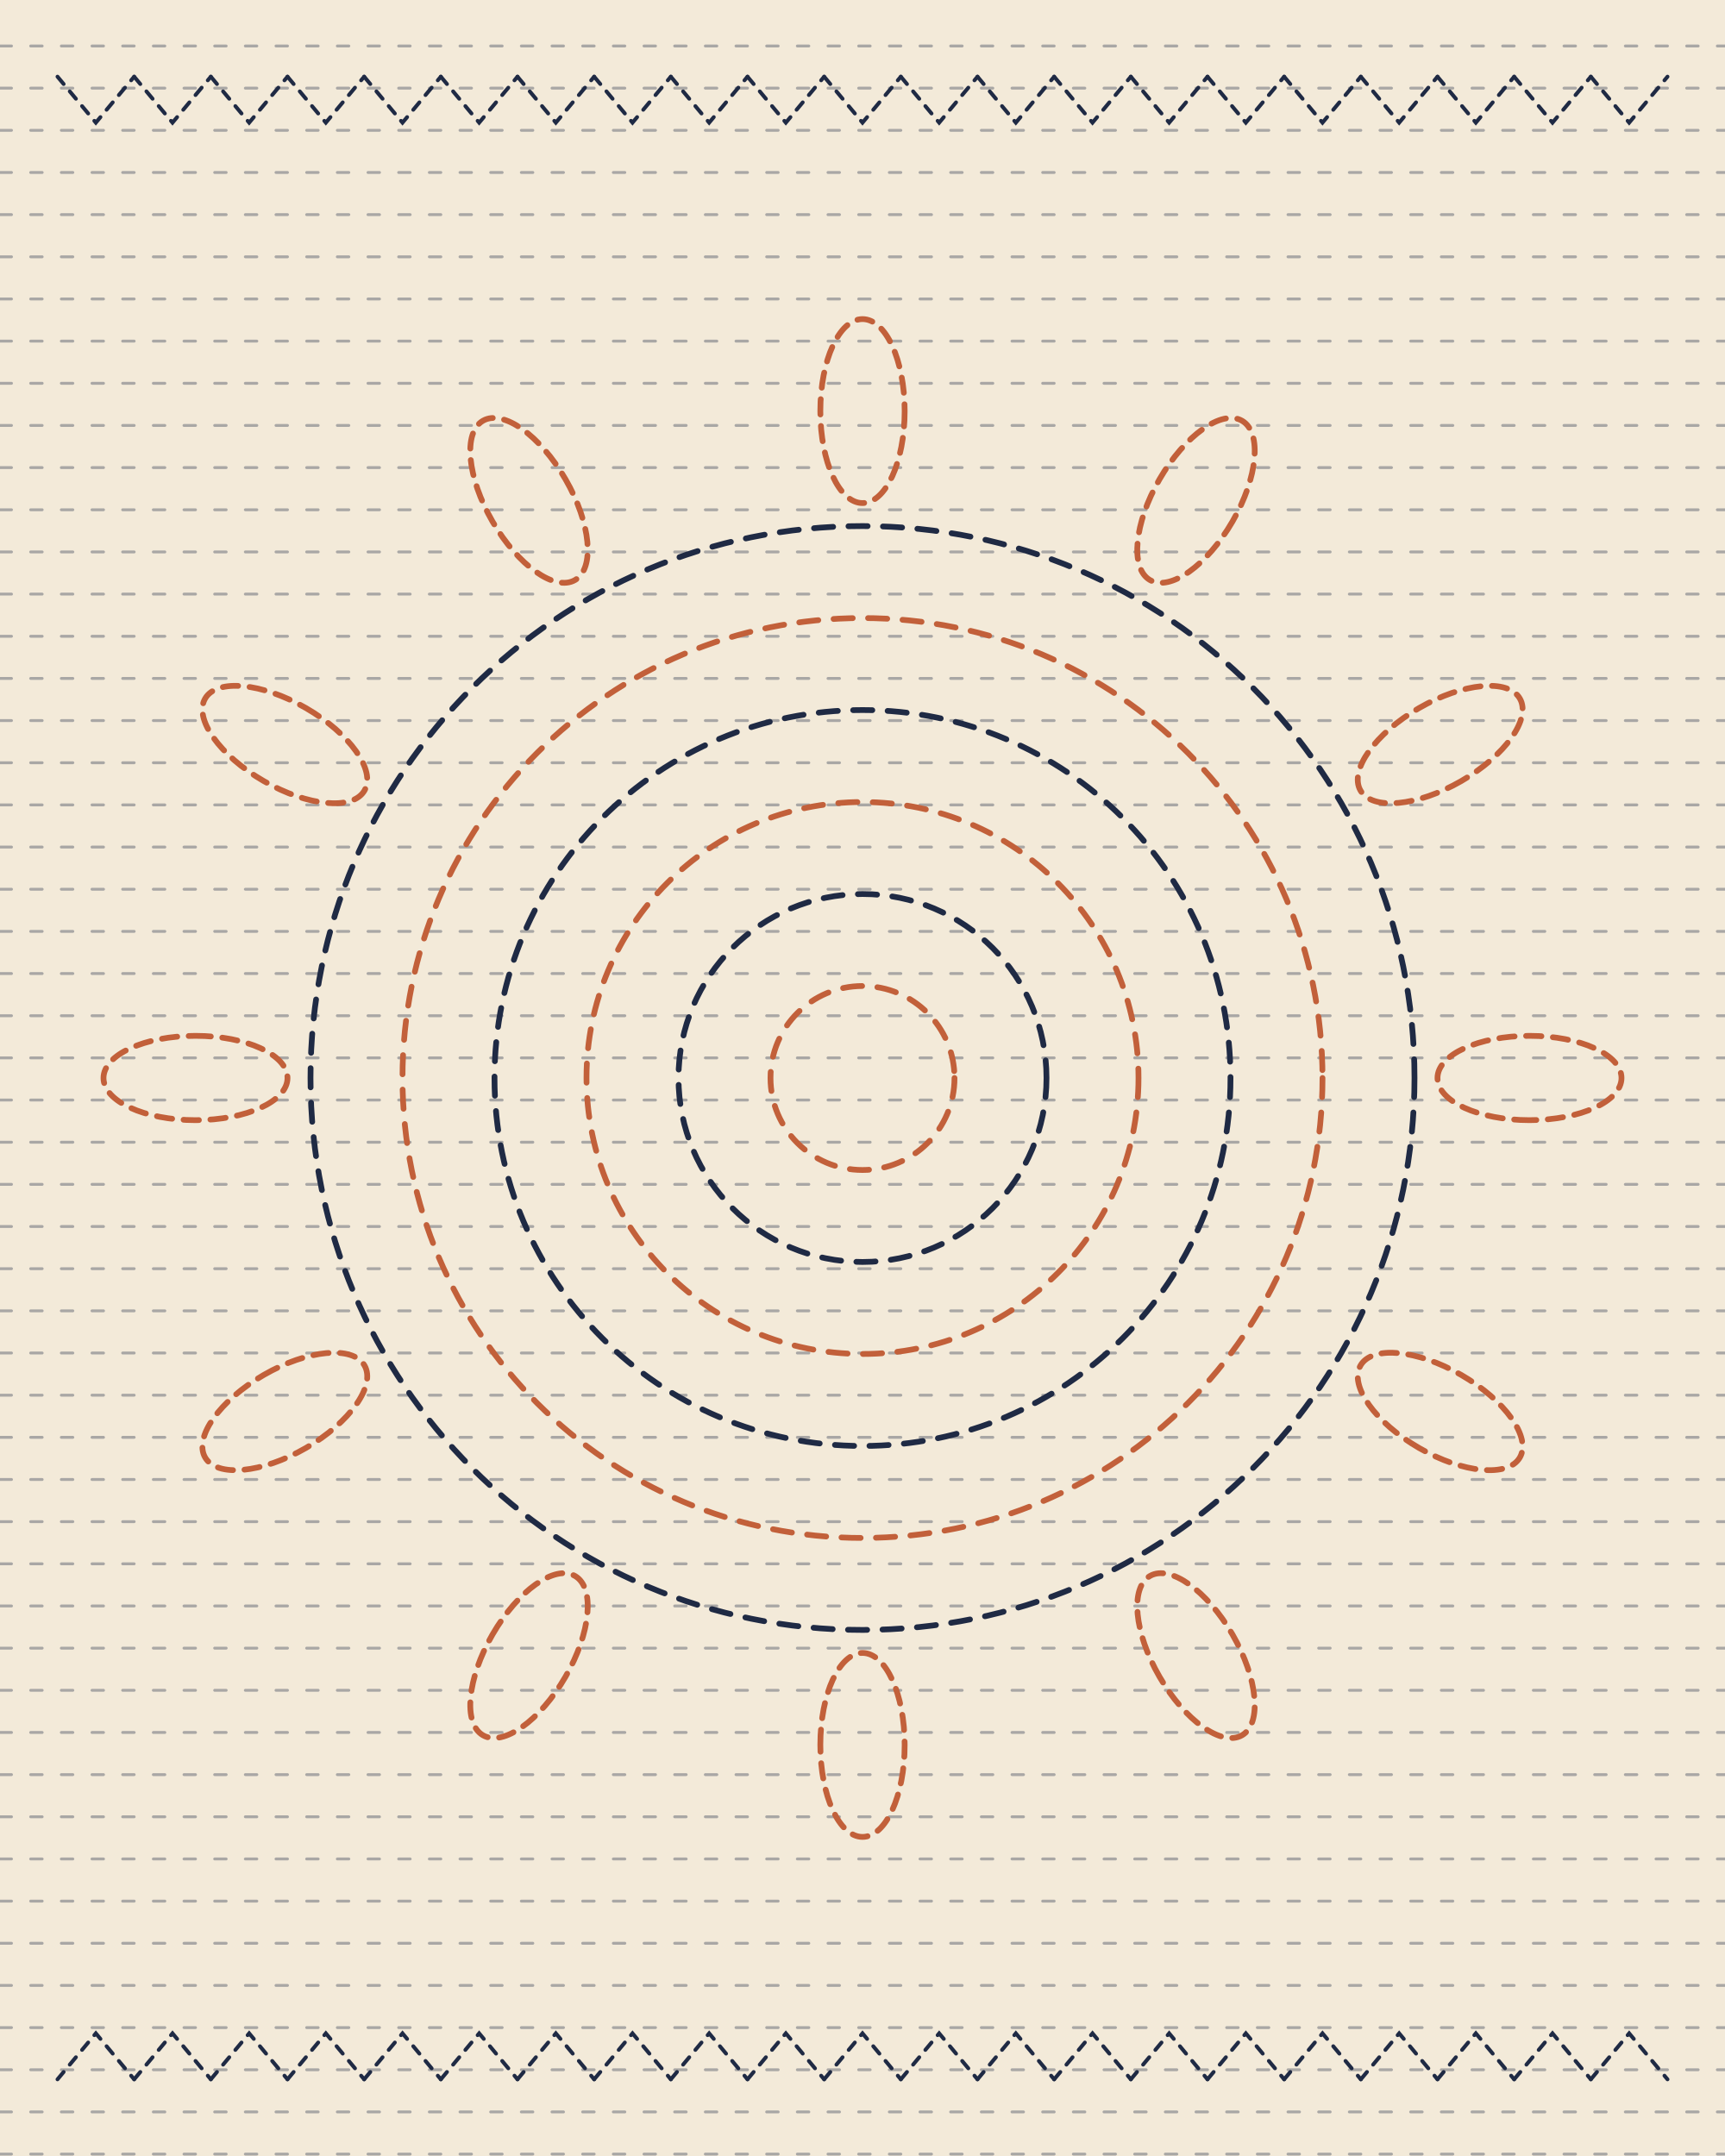
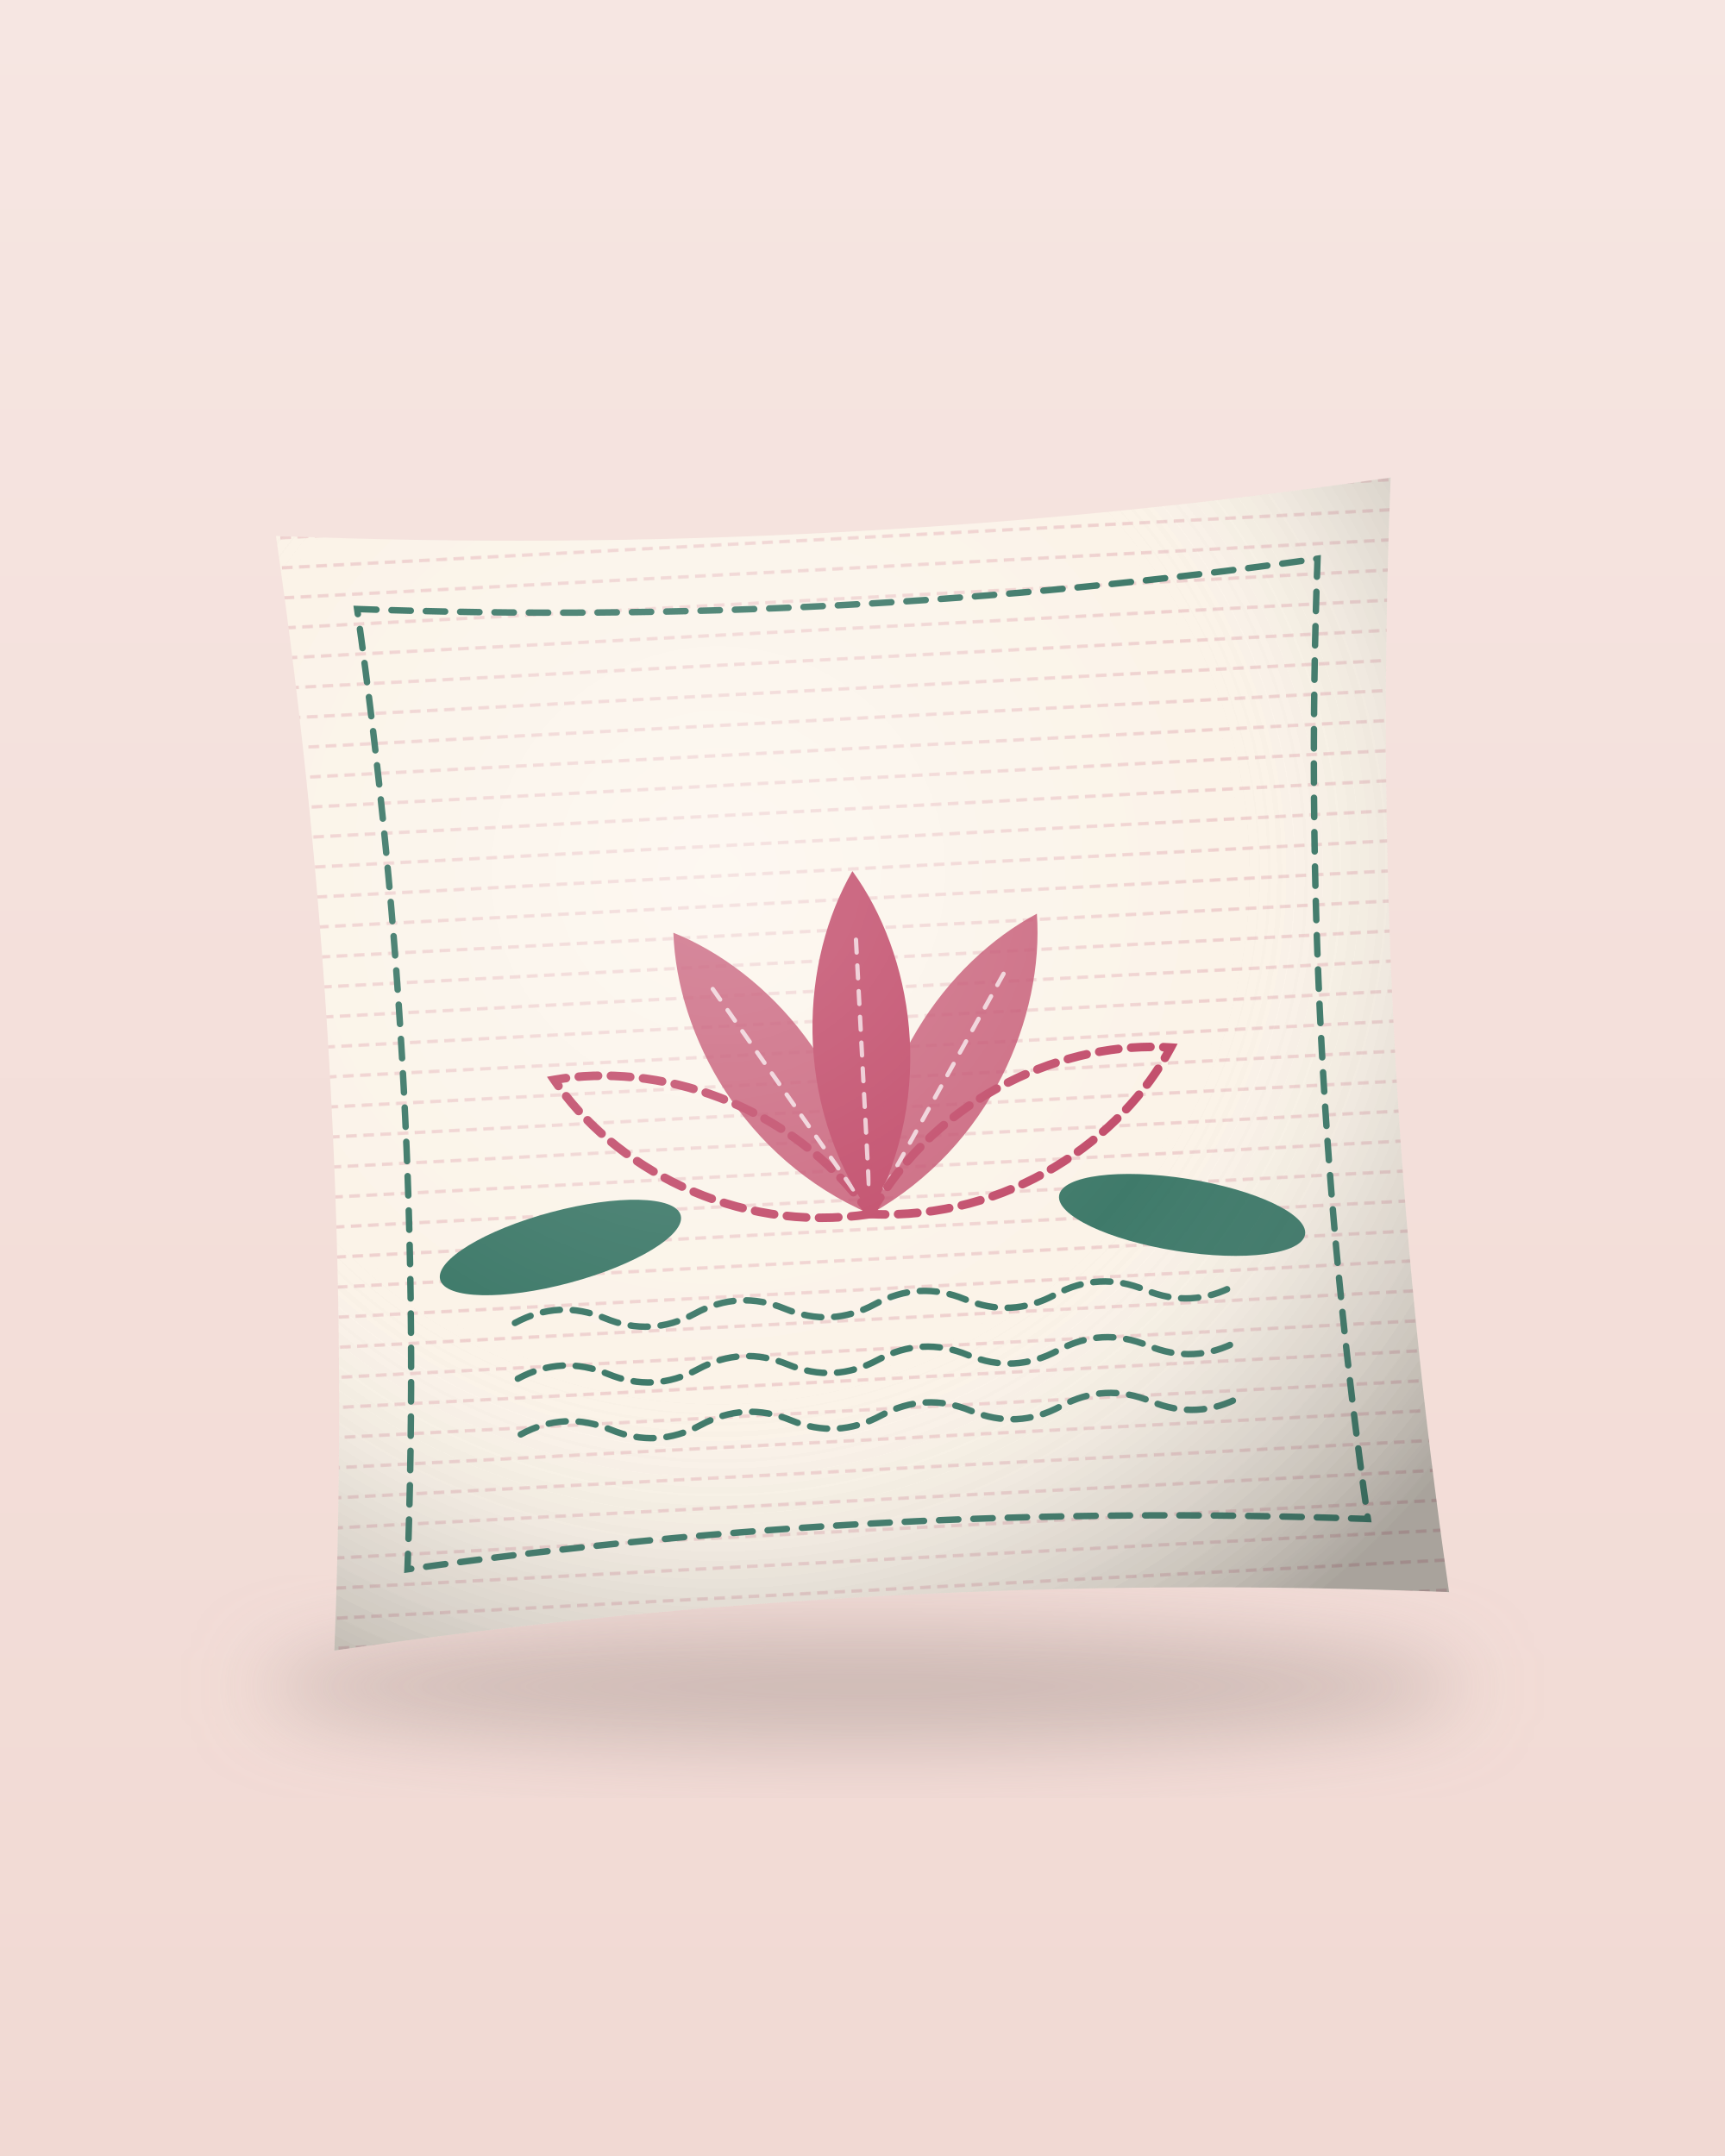
<svg xmlns="http://www.w3.org/2000/svg" viewBox="0 0 900 1125" width="900" height="1125">
-   <rect width="100%" height="100%" fill="#f3ead9" />
-   <path d="M0 24H900" fill="none" stroke="#1f2a44" stroke-width="1.5" stroke-dasharray="6 10" stroke-linecap="round" opacity="0.35" />
-   <path d="M0 46H900" fill="none" stroke="#1f2a44" stroke-width="1.5" stroke-dasharray="6 10" stroke-linecap="round" opacity="0.35" />
-   <path d="M0 68H900" fill="none" stroke="#1f2a44" stroke-width="1.5" stroke-dasharray="6 10" stroke-linecap="round" opacity="0.35" />
-   <path d="M0 90H900" fill="none" stroke="#1f2a44" stroke-width="1.5" stroke-dasharray="6 10" stroke-linecap="round" opacity="0.35" />
-   <path d="M0 112H900" fill="none" stroke="#1f2a44" stroke-width="1.5" stroke-dasharray="6 10" stroke-linecap="round" opacity="0.35" />
-   <path d="M0 134H900" fill="none" stroke="#1f2a44" stroke-width="1.5" stroke-dasharray="6 10" stroke-linecap="round" opacity="0.35" />
-   <path d="M0 156H900" fill="none" stroke="#1f2a44" stroke-width="1.5" stroke-dasharray="6 10" stroke-linecap="round" opacity="0.35" />
-   <path d="M0 178H900" fill="none" stroke="#1f2a44" stroke-width="1.5" stroke-dasharray="6 10" stroke-linecap="round" opacity="0.35" />
-   <path d="M0 200H900" fill="none" stroke="#1f2a44" stroke-width="1.5" stroke-dasharray="6 10" stroke-linecap="round" opacity="0.35" />
-   <path d="M0 222H900" fill="none" stroke="#1f2a44" stroke-width="1.5" stroke-dasharray="6 10" stroke-linecap="round" opacity="0.35" />
-   <path d="M0 244H900" fill="none" stroke="#1f2a44" stroke-width="1.5" stroke-dasharray="6 10" stroke-linecap="round" opacity="0.35" />
-   <path d="M0 266H900" fill="none" stroke="#1f2a44" stroke-width="1.5" stroke-dasharray="6 10" stroke-linecap="round" opacity="0.35" />
-   <path d="M0 288H900" fill="none" stroke="#1f2a44" stroke-width="1.5" stroke-dasharray="6 10" stroke-linecap="round" opacity="0.35" />
-   <path d="M0 310H900" fill="none" stroke="#1f2a44" stroke-width="1.5" stroke-dasharray="6 10" stroke-linecap="round" opacity="0.35" />
-   <path d="M0 332H900" fill="none" stroke="#1f2a44" stroke-width="1.5" stroke-dasharray="6 10" stroke-linecap="round" opacity="0.35" />
-   <path d="M0 354H900" fill="none" stroke="#1f2a44" stroke-width="1.5" stroke-dasharray="6 10" stroke-linecap="round" opacity="0.35" />
-   <path d="M0 376H900" fill="none" stroke="#1f2a44" stroke-width="1.5" stroke-dasharray="6 10" stroke-linecap="round" opacity="0.35" />
-   <path d="M0 398H900" fill="none" stroke="#1f2a44" stroke-width="1.5" stroke-dasharray="6 10" stroke-linecap="round" opacity="0.35" />
-   <path d="M0 420H900" fill="none" stroke="#1f2a44" stroke-width="1.5" stroke-dasharray="6 10" stroke-linecap="round" opacity="0.35" />
-   <path d="M0 442H900" fill="none" stroke="#1f2a44" stroke-width="1.5" stroke-dasharray="6 10" stroke-linecap="round" opacity="0.35" />
-   <path d="M0 464H900" fill="none" stroke="#1f2a44" stroke-width="1.5" stroke-dasharray="6 10" stroke-linecap="round" opacity="0.35" />
-   <path d="M0 486H900" fill="none" stroke="#1f2a44" stroke-width="1.5" stroke-dasharray="6 10" stroke-linecap="round" opacity="0.35" />
-   <path d="M0 508H900" fill="none" stroke="#1f2a44" stroke-width="1.5" stroke-dasharray="6 10" stroke-linecap="round" opacity="0.35" />
-   <path d="M0 530H900" fill="none" stroke="#1f2a44" stroke-width="1.5" stroke-dasharray="6 10" stroke-linecap="round" opacity="0.35" />
-   <path d="M0 552H900" fill="none" stroke="#1f2a44" stroke-width="1.5" stroke-dasharray="6 10" stroke-linecap="round" opacity="0.35" />
-   <path d="M0 574H900" fill="none" stroke="#1f2a44" stroke-width="1.5" stroke-dasharray="6 10" stroke-linecap="round" opacity="0.35" />
-   <path d="M0 596H900" fill="none" stroke="#1f2a44" stroke-width="1.5" stroke-dasharray="6 10" stroke-linecap="round" opacity="0.35" />
-   <path d="M0 618H900" fill="none" stroke="#1f2a44" stroke-width="1.5" stroke-dasharray="6 10" stroke-linecap="round" opacity="0.35" />
-   <path d="M0 640H900" fill="none" stroke="#1f2a44" stroke-width="1.5" stroke-dasharray="6 10" stroke-linecap="round" opacity="0.35" />
-   <path d="M0 662H900" fill="none" stroke="#1f2a44" stroke-width="1.5" stroke-dasharray="6 10" stroke-linecap="round" opacity="0.35" />
-   <path d="M0 684H900" fill="none" stroke="#1f2a44" stroke-width="1.5" stroke-dasharray="6 10" stroke-linecap="round" opacity="0.35" />
-   <path d="M0 706H900" fill="none" stroke="#1f2a44" stroke-width="1.5" stroke-dasharray="6 10" stroke-linecap="round" opacity="0.35" />
-   <path d="M0 728H900" fill="none" stroke="#1f2a44" stroke-width="1.5" stroke-dasharray="6 10" stroke-linecap="round" opacity="0.35" />
-   <path d="M0 750H900" fill="none" stroke="#1f2a44" stroke-width="1.5" stroke-dasharray="6 10" stroke-linecap="round" opacity="0.35" />
-   <path d="M0 772H900" fill="none" stroke="#1f2a44" stroke-width="1.5" stroke-dasharray="6 10" stroke-linecap="round" opacity="0.35" />
-   <path d="M0 794H900" fill="none" stroke="#1f2a44" stroke-width="1.5" stroke-dasharray="6 10" stroke-linecap="round" opacity="0.35" />
-   <path d="M0 816H900" fill="none" stroke="#1f2a44" stroke-width="1.5" stroke-dasharray="6 10" stroke-linecap="round" opacity="0.35" />
-   <path d="M0 838H900" fill="none" stroke="#1f2a44" stroke-width="1.5" stroke-dasharray="6 10" stroke-linecap="round" opacity="0.35" />
-   <path d="M0 860H900" fill="none" stroke="#1f2a44" stroke-width="1.5" stroke-dasharray="6 10" stroke-linecap="round" opacity="0.35" />
-   <path d="M0 882H900" fill="none" stroke="#1f2a44" stroke-width="1.5" stroke-dasharray="6 10" stroke-linecap="round" opacity="0.35" />
-   <path d="M0 904H900" fill="none" stroke="#1f2a44" stroke-width="1.5" stroke-dasharray="6 10" stroke-linecap="round" opacity="0.35" />
-   <path d="M0 926H900" fill="none" stroke="#1f2a44" stroke-width="1.5" stroke-dasharray="6 10" stroke-linecap="round" opacity="0.35" />
-   <path d="M0 948H900" fill="none" stroke="#1f2a44" stroke-width="1.5" stroke-dasharray="6 10" stroke-linecap="round" opacity="0.35" />
-   <path d="M0 970H900" fill="none" stroke="#1f2a44" stroke-width="1.5" stroke-dasharray="6 10" stroke-linecap="round" opacity="0.35" />
-   <path d="M0 992H900" fill="none" stroke="#1f2a44" stroke-width="1.5" stroke-dasharray="6 10" stroke-linecap="round" opacity="0.35" />
-   <path d="M0 1014H900" fill="none" stroke="#1f2a44" stroke-width="1.5" stroke-dasharray="6 10" stroke-linecap="round" opacity="0.35" />
-   <path d="M0 1036H900" fill="none" stroke="#1f2a44" stroke-width="1.5" stroke-dasharray="6 10" stroke-linecap="round" opacity="0.35" />
-   <path d="M0 1058H900" fill="none" stroke="#1f2a44" stroke-width="1.5" stroke-dasharray="6 10" stroke-linecap="round" opacity="0.35" />
-   <path d="M0 1080H900" fill="none" stroke="#1f2a44" stroke-width="1.5" stroke-dasharray="6 10" stroke-linecap="round" opacity="0.35" />
-   <path d="M0 1102H900" fill="none" stroke="#1f2a44" stroke-width="1.5" stroke-dasharray="6 10" stroke-linecap="round" opacity="0.35" />
-   <path d="M0 1124H900" fill="none" stroke="#1f2a44" stroke-width="1.5" stroke-dasharray="6 10" stroke-linecap="round" opacity="0.35" />
-   <circle cx="450" cy="562.5" r="48" fill="none" stroke="#c2603a" stroke-width="3" stroke-dasharray="10 8" stroke-linecap="round" />
-   <circle cx="450" cy="562.5" r="96" fill="none" stroke="#1f2a44" stroke-width="3" stroke-dasharray="10 8" stroke-linecap="round" />
-   <circle cx="450" cy="562.5" r="144" fill="none" stroke="#c2603a" stroke-width="3" stroke-dasharray="10 8" stroke-linecap="round" />
-   <circle cx="450" cy="562.5" r="192" fill="none" stroke="#1f2a44" stroke-width="3" stroke-dasharray="10 8" stroke-linecap="round" />
-   <circle cx="450" cy="562.5" r="240" fill="none" stroke="#c2603a" stroke-width="3" stroke-dasharray="10 8" stroke-linecap="round" />
-   <circle cx="450" cy="562.5" r="288" fill="none" stroke="#1f2a44" stroke-width="3" stroke-dasharray="10 8" stroke-linecap="round" />
-   <ellipse cx="798.0" cy="562.5" rx="22" ry="48" transform="rotate(90.0 798.0 562.5)" fill="none" stroke="#c2603a" stroke-width="3" stroke-dasharray="8 6" stroke-linecap="round" />
-   <ellipse cx="751.4" cy="736.5" rx="22" ry="48" transform="rotate(120.0 751.4 736.5)" fill="none" stroke="#c2603a" stroke-width="3" stroke-dasharray="8 6" stroke-linecap="round" />
-   <ellipse cx="624.0" cy="863.9" rx="22" ry="48" transform="rotate(150.0 624.0 863.9)" fill="none" stroke="#c2603a" stroke-width="3" stroke-dasharray="8 6" stroke-linecap="round" />
-   <ellipse cx="450.0" cy="910.5" rx="22" ry="48" transform="rotate(180.0 450.0 910.5)" fill="none" stroke="#c2603a" stroke-width="3" stroke-dasharray="8 6" stroke-linecap="round" />
-   <ellipse cx="276.0" cy="863.9" rx="22" ry="48" transform="rotate(210.0 276.0 863.9)" fill="none" stroke="#c2603a" stroke-width="3" stroke-dasharray="8 6" stroke-linecap="round" />
-   <ellipse cx="148.6" cy="736.5" rx="22" ry="48" transform="rotate(240.0 148.6 736.5)" fill="none" stroke="#c2603a" stroke-width="3" stroke-dasharray="8 6" stroke-linecap="round" />
-   <ellipse cx="102.0" cy="562.5" rx="22" ry="48" transform="rotate(270.0 102.0 562.5)" fill="none" stroke="#c2603a" stroke-width="3" stroke-dasharray="8 6" stroke-linecap="round" />
-   <ellipse cx="148.6" cy="388.5" rx="22" ry="48" transform="rotate(300.0 148.6 388.5)" fill="none" stroke="#c2603a" stroke-width="3" stroke-dasharray="8 6" stroke-linecap="round" />
-   <ellipse cx="276.0" cy="261.1" rx="22" ry="48" transform="rotate(330.0 276.0 261.1)" fill="none" stroke="#c2603a" stroke-width="3" stroke-dasharray="8 6" stroke-linecap="round" />
-   <ellipse cx="450.0" cy="214.5" rx="22" ry="48" transform="rotate(360.0 450.0 214.5)" fill="none" stroke="#c2603a" stroke-width="3" stroke-dasharray="8 6" stroke-linecap="round" />
-   <ellipse cx="624.0" cy="261.1" rx="22" ry="48" transform="rotate(390.0 624.0 261.1)" fill="none" stroke="#c2603a" stroke-width="3" stroke-dasharray="8 6" stroke-linecap="round" />
-   <ellipse cx="751.4" cy="388.5" rx="22" ry="48" transform="rotate(420.0 751.4 388.5)" fill="none" stroke="#c2603a" stroke-width="3" stroke-dasharray="8 6" stroke-linecap="round" />
-   <path d="M30 40l20 24l20-24" fill="none" stroke="#1f2a44" stroke-width="2" stroke-dasharray="5 5" stroke-linecap="round" />
-   <path d="M30 1085l20-24l20 24" fill="none" stroke="#1f2a44" stroke-width="2" stroke-dasharray="5 5" stroke-linecap="round" />
-   <path d="M70 40l20 24l20-24" fill="none" stroke="#1f2a44" stroke-width="2" stroke-dasharray="5 5" stroke-linecap="round" />
-   <path d="M70 1085l20-24l20 24" fill="none" stroke="#1f2a44" stroke-width="2" stroke-dasharray="5 5" stroke-linecap="round" />
-   <path d="M110 40l20 24l20-24" fill="none" stroke="#1f2a44" stroke-width="2" stroke-dasharray="5 5" stroke-linecap="round" />
-   <path d="M110 1085l20-24l20 24" fill="none" stroke="#1f2a44" stroke-width="2" stroke-dasharray="5 5" stroke-linecap="round" />
-   <path d="M150 40l20 24l20-24" fill="none" stroke="#1f2a44" stroke-width="2" stroke-dasharray="5 5" stroke-linecap="round" />
-   <path d="M150 1085l20-24l20 24" fill="none" stroke="#1f2a44" stroke-width="2" stroke-dasharray="5 5" stroke-linecap="round" />
-   <path d="M190 40l20 24l20-24" fill="none" stroke="#1f2a44" stroke-width="2" stroke-dasharray="5 5" stroke-linecap="round" />
-   <path d="M190 1085l20-24l20 24" fill="none" stroke="#1f2a44" stroke-width="2" stroke-dasharray="5 5" stroke-linecap="round" />
-   <path d="M230 40l20 24l20-24" fill="none" stroke="#1f2a44" stroke-width="2" stroke-dasharray="5 5" stroke-linecap="round" />
-   <path d="M230 1085l20-24l20 24" fill="none" stroke="#1f2a44" stroke-width="2" stroke-dasharray="5 5" stroke-linecap="round" />
-   <path d="M270 40l20 24l20-24" fill="none" stroke="#1f2a44" stroke-width="2" stroke-dasharray="5 5" stroke-linecap="round" />
-   <path d="M270 1085l20-24l20 24" fill="none" stroke="#1f2a44" stroke-width="2" stroke-dasharray="5 5" stroke-linecap="round" />
-   <path d="M310 40l20 24l20-24" fill="none" stroke="#1f2a44" stroke-width="2" stroke-dasharray="5 5" stroke-linecap="round" />
-   <path d="M310 1085l20-24l20 24" fill="none" stroke="#1f2a44" stroke-width="2" stroke-dasharray="5 5" stroke-linecap="round" />
-   <path d="M350 40l20 24l20-24" fill="none" stroke="#1f2a44" stroke-width="2" stroke-dasharray="5 5" stroke-linecap="round" />
-   <path d="M350 1085l20-24l20 24" fill="none" stroke="#1f2a44" stroke-width="2" stroke-dasharray="5 5" stroke-linecap="round" />
-   <path d="M390 40l20 24l20-24" fill="none" stroke="#1f2a44" stroke-width="2" stroke-dasharray="5 5" stroke-linecap="round" />
-   <path d="M390 1085l20-24l20 24" fill="none" stroke="#1f2a44" stroke-width="2" stroke-dasharray="5 5" stroke-linecap="round" />
-   <path d="M430 40l20 24l20-24" fill="none" stroke="#1f2a44" stroke-width="2" stroke-dasharray="5 5" stroke-linecap="round" />
-   <path d="M430 1085l20-24l20 24" fill="none" stroke="#1f2a44" stroke-width="2" stroke-dasharray="5 5" stroke-linecap="round" />
-   <path d="M470 40l20 24l20-24" fill="none" stroke="#1f2a44" stroke-width="2" stroke-dasharray="5 5" stroke-linecap="round" />
-   <path d="M470 1085l20-24l20 24" fill="none" stroke="#1f2a44" stroke-width="2" stroke-dasharray="5 5" stroke-linecap="round" />
-   <path d="M510 40l20 24l20-24" fill="none" stroke="#1f2a44" stroke-width="2" stroke-dasharray="5 5" stroke-linecap="round" />
-   <path d="M510 1085l20-24l20 24" fill="none" stroke="#1f2a44" stroke-width="2" stroke-dasharray="5 5" stroke-linecap="round" />
-   <path d="M550 40l20 24l20-24" fill="none" stroke="#1f2a44" stroke-width="2" stroke-dasharray="5 5" stroke-linecap="round" />
-   <path d="M550 1085l20-24l20 24" fill="none" stroke="#1f2a44" stroke-width="2" stroke-dasharray="5 5" stroke-linecap="round" />
-   <path d="M590 40l20 24l20-24" fill="none" stroke="#1f2a44" stroke-width="2" stroke-dasharray="5 5" stroke-linecap="round" />
-   <path d="M590 1085l20-24l20 24" fill="none" stroke="#1f2a44" stroke-width="2" stroke-dasharray="5 5" stroke-linecap="round" />
-   <path d="M630 40l20 24l20-24" fill="none" stroke="#1f2a44" stroke-width="2" stroke-dasharray="5 5" stroke-linecap="round" />
-   <path d="M630 1085l20-24l20 24" fill="none" stroke="#1f2a44" stroke-width="2" stroke-dasharray="5 5" stroke-linecap="round" />
-   <path d="M670 40l20 24l20-24" fill="none" stroke="#1f2a44" stroke-width="2" stroke-dasharray="5 5" stroke-linecap="round" />
-   <path d="M670 1085l20-24l20 24" fill="none" stroke="#1f2a44" stroke-width="2" stroke-dasharray="5 5" stroke-linecap="round" />
-   <path d="M710 40l20 24l20-24" fill="none" stroke="#1f2a44" stroke-width="2" stroke-dasharray="5 5" stroke-linecap="round" />
-   <path d="M710 1085l20-24l20 24" fill="none" stroke="#1f2a44" stroke-width="2" stroke-dasharray="5 5" stroke-linecap="round" />
-   <path d="M750 40l20 24l20-24" fill="none" stroke="#1f2a44" stroke-width="2" stroke-dasharray="5 5" stroke-linecap="round" />
-   <path d="M750 1085l20-24l20 24" fill="none" stroke="#1f2a44" stroke-width="2" stroke-dasharray="5 5" stroke-linecap="round" />
-   <path d="M790 40l20 24l20-24" fill="none" stroke="#1f2a44" stroke-width="2" stroke-dasharray="5 5" stroke-linecap="round" />
-   <path d="M790 1085l20-24l20 24" fill="none" stroke="#1f2a44" stroke-width="2" stroke-dasharray="5 5" stroke-linecap="round" />
-   <path d="M830 40l20 24l20-24" fill="none" stroke="#1f2a44" stroke-width="2" stroke-dasharray="5 5" stroke-linecap="round" />
-   <path d="M830 1085l20-24l20 24" fill="none" stroke="#1f2a44" stroke-width="2" stroke-dasharray="5 5" stroke-linecap="round" />
+   <defs>
+     <linearGradient id="bg" x1="0" y1="0" x2="0" y2="1">
+       <stop offset="0" stop-color="#f6e6e2" />
+       <stop offset="1" stop-color="#f1d9d3" />
+     </linearGradient>
+     <filter id="soft" x="-50%" y="-50%" width="200%" height="200%">
+       <feGaussianBlur stdDeviation="18" />
+     </filter>
+     <radialGradient id="vol" cx=".38" cy=".32" r=".85">
+       <stop offset="0" stop-color="#fff" stop-opacity=".22" />
+       <stop offset=".55" stop-color="#fff" stop-opacity="0" />
+       <stop offset="1" stop-color="#000" stop-opacity=".18" />
+     </radialGradient>
+     <pattern id="rows" width="16" height="14" patternUnits="userSpaceOnUse">
+       <path d="M0 7H16" stroke="#c24d6b" stroke-opacity=".2" stroke-width="1.5" stroke-dasharray="5 3" />
+     </pattern>
+     <pattern id="weave" width="10" height="10" patternUnits="userSpaceOnUse">
+       <path d="M0 2.5H10M0 7.5H10" stroke="#000" stroke-opacity=".13" stroke-width="2.4" />
+       <path d="M2.5 0V10M7.5 0V10" stroke="#fff" stroke-opacity=".12" stroke-width="2" />
+     </pattern>
+   </defs>
+   <rect width="100%" height="100%" fill="url(#bg)" />
+   <g transform="translate(450 600) scale(1.12) translate(-450 -600)">
+     <ellipse cx="450" cy="850" rx="280" ry="26" fill="#ae9c98" opacity=".55" filter="url(#soft)" />
+     <g transform="rotate(-3 450 560)">
+       <path d="M190 300Q450 324 710 300Q686 560 710 820Q450 796 190 820Q214 560 190 300Z" fill="#fbf3e8" />
+       <path d="M190 300Q450 324 710 300Q686 560 710 820Q450 796 190 820Q214 560 190 300Z" fill="url(#rows)" />
+       <path d="M190 300Q450 324 710 300Q686 560 710 820Q450 796 190 820Q214 560 190 300Z" fill="url(#vol)" />
+       <path d="M226 336Q450 356 674 336Q654 560 674 784Q450 764 226 784Q246 560 226 336Z" fill="none" stroke="#3f7a6a" stroke-width="3" stroke-dasharray="9 7" stroke-linecap="round" />
+       <g transform="translate(450 560)">
+         <g transform="translate(0 70) rotate(-64)">
+           <path d="M0 0C-34 -55 -26 -120 0 -160C26 -120 34 -55 0 0Z" fill="none" stroke="#c24d6b" stroke-width="4" stroke-dasharray="9 6" stroke-linecap="round" />
+         </g>
+         <g transform="translate(0 70) rotate(-32)">
+           <path d="M0 0C-34 -55 -26 -120 0 -160C26 -120 34 -55 0 0Z" fill="#c24d6b" opacity="0.82" />
+           <path d="M0 -14V-128" fill="none" stroke="#ffffff" stroke-width="2" stroke-dasharray="6 6" stroke-linecap="round" opacity=".7" />
+         </g>
+         <g transform="translate(0 70) rotate(0)">
+           <path d="M0 0C-34 -55 -26 -120 0 -160C26 -120 34 -55 0 0Z" fill="#c24d6b" opacity="1" />
+           <path d="M0 -14V-128" fill="none" stroke="#ffffff" stroke-width="2" stroke-dasharray="6 6" stroke-linecap="round" opacity=".7" />
+         </g>
+         <g transform="translate(0 70) rotate(32)">
+           <path d="M0 0C-34 -55 -26 -120 0 -160C26 -120 34 -55 0 0Z" fill="#c24d6b" opacity="0.82" />
+           <path d="M0 -14V-128" fill="none" stroke="#ffffff" stroke-width="2" stroke-dasharray="6 6" stroke-linecap="round" opacity=".7" />
+         </g>
+         <g transform="translate(0 70) rotate(64)">
+           <path d="M0 0C-34 -55 -26 -120 0 -160C26 -120 34 -55 0 0Z" fill="none" stroke="#c24d6b" stroke-width="4" stroke-dasharray="9 6" stroke-linecap="round" />
+         </g>
+         <ellipse cx="-145" cy="78" rx="58" ry="17" fill="#3f7a6a" transform="rotate(-12 -145 78)" />
+         <ellipse cx="145" cy="78" rx="58" ry="17" fill="#3f7a6a" transform="rotate(12 145 78)" />
+         <path d="M-168 112q21 -10 42 0t42 0t42 0t42 0t42 0t42 0t42 0t42 0" fill="none" stroke="#3f7a6a" stroke-width="3" stroke-dasharray="8 6" stroke-linecap="round" />
+         <path d="M-168 138q21 -10 42 0t42 0t42 0t42 0t42 0t42 0t42 0t42 0" fill="none" stroke="#3f7a6a" stroke-width="3" stroke-dasharray="8 6" stroke-linecap="round" />
+         <path d="M-168 164q21 -10 42 0t42 0t42 0t42 0t42 0t42 0t42 0t42 0" fill="none" stroke="#3f7a6a" stroke-width="3" stroke-dasharray="8 6" stroke-linecap="round" />
+       </g>
+       <path d="M190 300Q450 324 710 300Q686 560 710 820Q450 796 190 820Q214 560 190 300Z" fill="url(#vol)" />
+     </g>
+   </g>
</svg>
